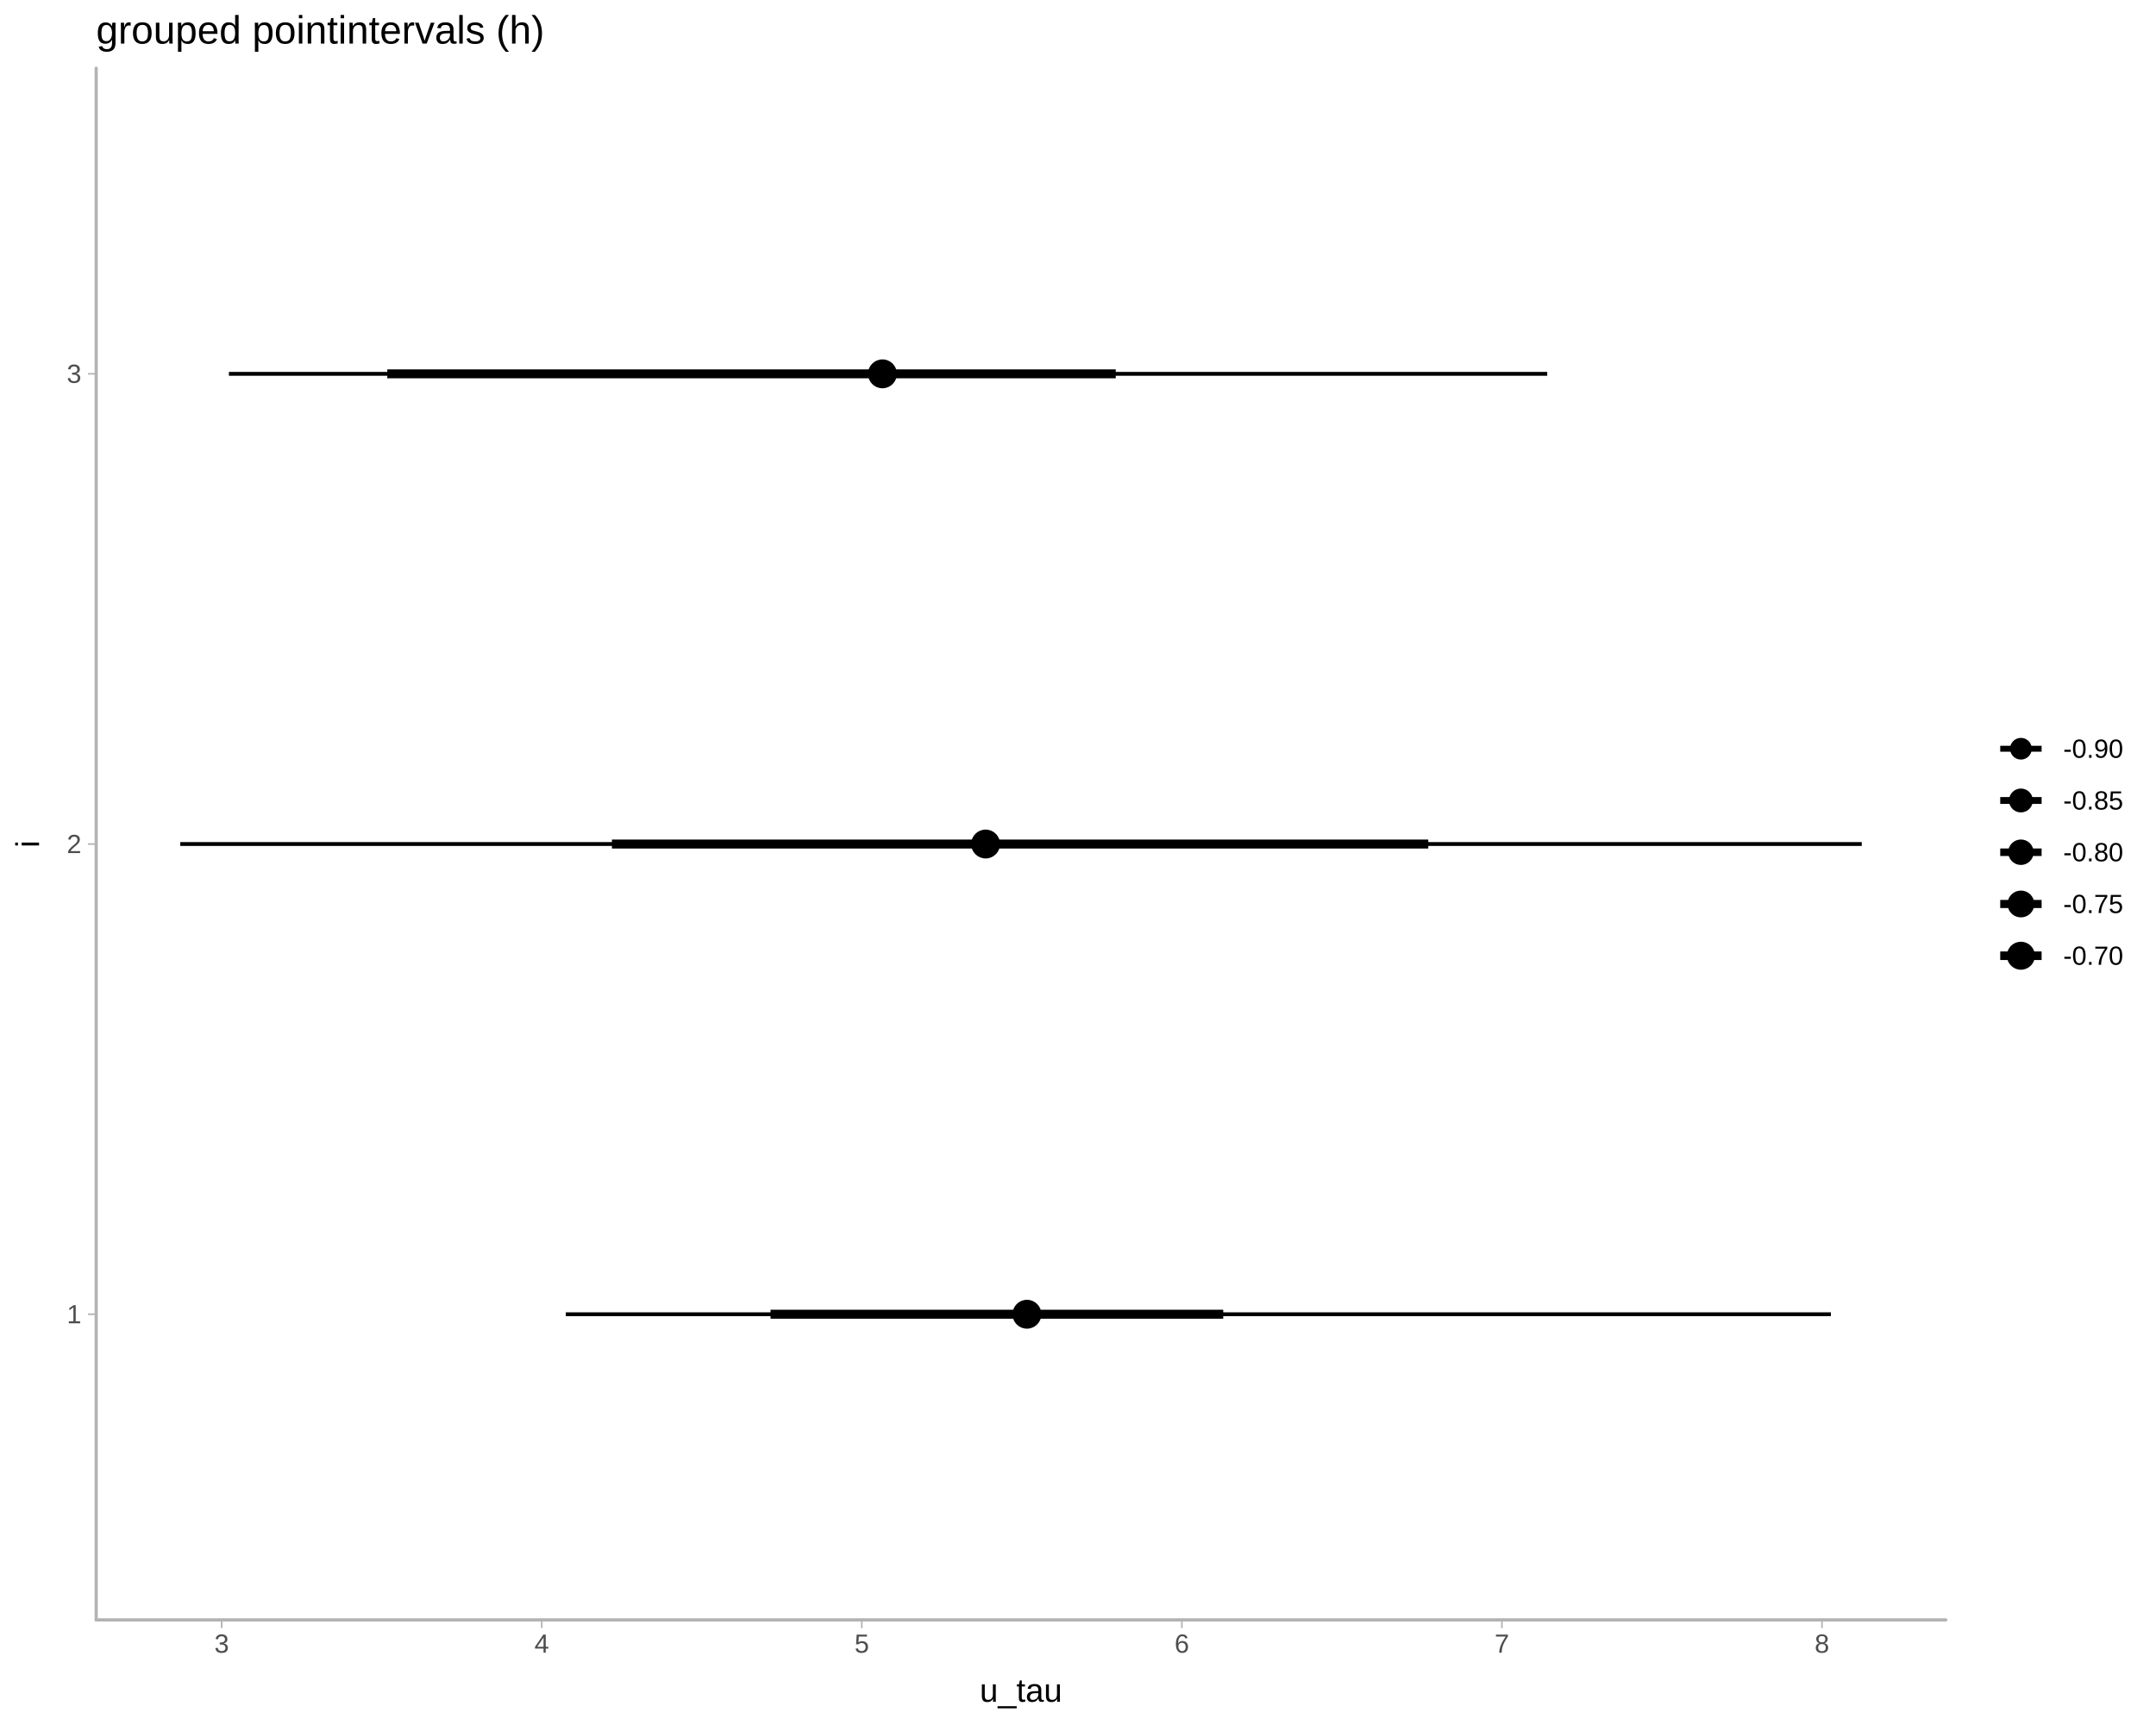
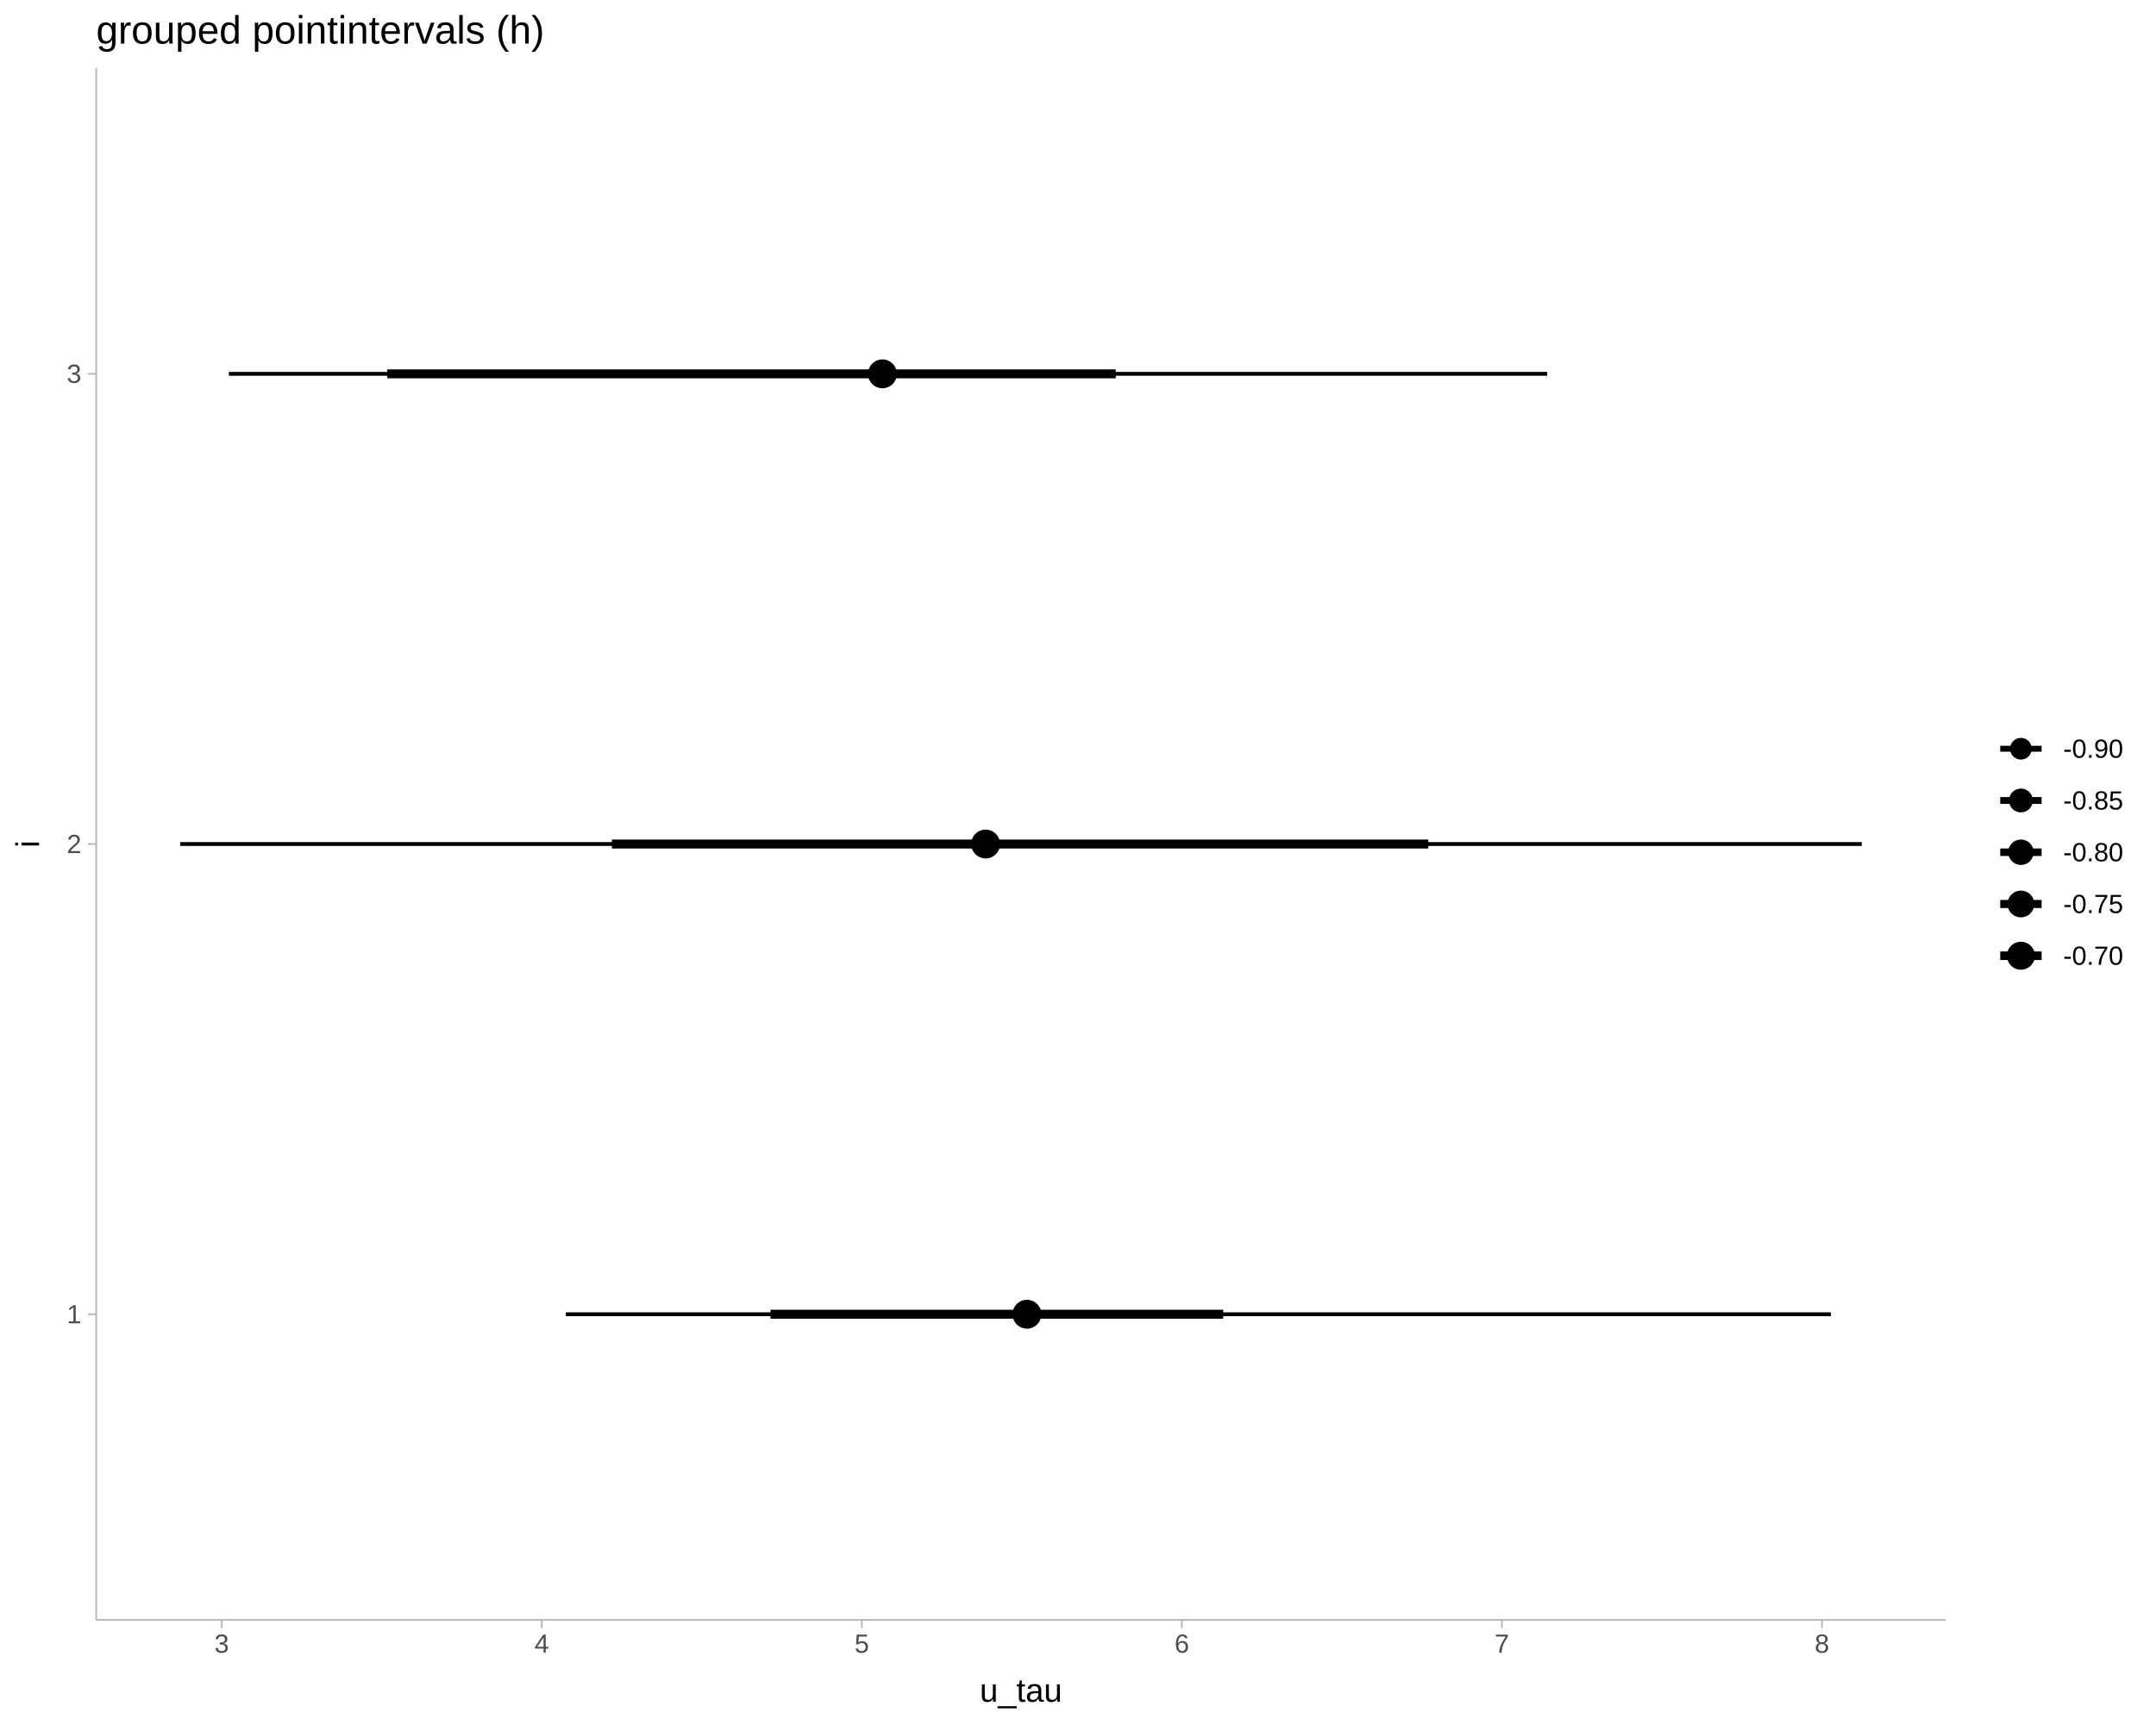
<svg xmlns="http://www.w3.org/2000/svg" viewBox="0 0 720.00 576.00">
  <defs>
    <style type="text/css">
    line, polyline, polygon, path, rect, circle {
      fill: none;
      stroke: #000000;
      stroke-linecap: round;
      stroke-linejoin: round;
      stroke-miterlimit: 10.00;
    }
  </style>
  </defs>
  <rect width="100%" height="100%" style="stroke: none; fill: #FFFFFF;" />
  <rect x="0.00" y="0.00" width="720.00" height="576.00" style="stroke-width: 1.07; stroke: #FFFFFF; fill: #FFFFFF;" />
  <defs>
    <clipPath id="cpMzIuMTJ8NjQ5LjgxfDU0MC45MHwyMi43Nw==">
      <rect x="32.12" y="22.77" width="617.69" height="518.13" />
    </clipPath>
  </defs>
  <rect x="32.12" y="22.77" width="617.69" height="518.13" style="stroke-width: 1.07; stroke: none; fill: #FFFFFF;" clip-path="url(#cpMzIuMTJ8NjQ5LjgxfDU0MC45MHwyMi43Nw==)" />
  <line x1="60.20" y1="281.83" x2="621.74" y2="281.83" style="stroke-width: 1.28; stroke-linecap: butt;" clip-path="url(#cpMzIuMTJ8NjQ5LjgxfDU0MC45MHwyMi43Nw==)" />
  <line x1="76.44" y1="124.83" x2="516.70" y2="124.83" style="stroke-width: 1.28; stroke-linecap: butt;" clip-path="url(#cpMzIuMTJ8NjQ5LjgxfDU0MC45MHwyMi43Nw==)" />
  <line x1="188.95" y1="438.84" x2="611.43" y2="438.84" style="stroke-width: 1.28; stroke-linecap: butt;" clip-path="url(#cpMzIuMTJ8NjQ5LjgxfDU0MC45MHwyMi43Nw==)" />
  <line x1="204.35" y1="281.83" x2="476.98" y2="281.83" style="stroke-width: 2.99; stroke-linecap: butt;" clip-path="url(#cpMzIuMTJ8NjQ5LjgxfDU0MC45MHwyMi43Nw==)" />
  <line x1="129.34" y1="124.83" x2="372.61" y2="124.83" style="stroke-width: 2.99; stroke-linecap: butt;" clip-path="url(#cpMzIuMTJ8NjQ5LjgxfDU0MC45MHwyMi43Nw==)" />
  <line x1="257.32" y1="438.84" x2="408.50" y2="438.84" style="stroke-width: 2.99; stroke-linecap: butt;" clip-path="url(#cpMzIuMTJ8NjQ5LjgxfDU0MC45MHwyMi43Nw==)" />
  <circle cx="329.15" cy="281.83" r="1.68pt" style="stroke-width: 1.06; fill: #000000;" clip-path="url(#cpMzIuMTJ8NjQ5LjgxfDU0MC45MHwyMi43Nw==)" />
  <circle cx="294.69" cy="124.83" r="1.68pt" style="stroke-width: 1.06; fill: #000000;" clip-path="url(#cpMzIuMTJ8NjQ5LjgxfDU0MC45MHwyMi43Nw==)" />
  <circle cx="342.95" cy="438.84" r="1.68pt" style="stroke-width: 1.06; fill: #000000;" clip-path="url(#cpMzIuMTJ8NjQ5LjgxfDU0MC45MHwyMi43Nw==)" />
  <circle cx="329.15" cy="281.83" r="3.22pt" style="stroke-width: 1.06; fill: #000000;" clip-path="url(#cpMzIuMTJ8NjQ5LjgxfDU0MC45MHwyMi43Nw==)" />
  <circle cx="294.69" cy="124.83" r="3.22pt" style="stroke-width: 1.06; fill: #000000;" clip-path="url(#cpMzIuMTJ8NjQ5LjgxfDU0MC45MHwyMi43Nw==)" />
  <circle cx="342.95" cy="438.84" r="3.22pt" style="stroke-width: 1.06; fill: #000000;" clip-path="url(#cpMzIuMTJ8NjQ5LjgxfDU0MC45MHwyMi43Nw==)" />
  <defs>
    <clipPath id="cpMC4wMHw3MjAuMDB8NTc2LjAwfDAuMDA=">
      <rect x="0.00" y="0.00" width="720.00" height="576.00" />
    </clipPath>
  </defs>
-   <polyline points="32.12,540.90 32.12,22.77 " style="stroke-width: 1.07; stroke: #B3B3B3;" clip-path="url(#cpMC4wMHw3MjAuMDB8NTc2LjAwfDAuMDA=)" />
+   <polyline points="32.12,540.90 32.12,22.77 " style="stroke-width: 0.53; stroke: #B3B3B3; stroke-linecap: butt;" clip-path="url(#cpMC4wMHw3MjAuMDB8NTc2LjAwfDAuMDA=)" />
  <g clip-path="url(#cpMC4wMHw3MjAuMDB8NTc2LjAwfDAuMDA=)">
    <text x="22.30" y="441.86" style="font-size: 8.80px; fill: #4D4D4D; font-family: Liberation Sans;" textLength="4.89px" lengthAdjust="spacingAndGlyphs">1</text>
  </g>
  <g clip-path="url(#cpMC4wMHw3MjAuMDB8NTc2LjAwfDAuMDA=)">
    <text x="22.30" y="284.86" style="font-size: 8.80px; fill: #4D4D4D; font-family: Liberation Sans;" textLength="4.89px" lengthAdjust="spacingAndGlyphs">2</text>
  </g>
  <g clip-path="url(#cpMC4wMHw3MjAuMDB8NTc2LjAwfDAuMDA=)">
    <text x="22.30" y="127.85" style="font-size: 8.80px; fill: #4D4D4D; font-family: Liberation Sans;" textLength="4.89px" lengthAdjust="spacingAndGlyphs">3</text>
  </g>
  <polyline points="29.38,438.84 32.12,438.84 " style="stroke-width: 0.53; stroke: #B3B3B3; stroke-linecap: butt;" clip-path="url(#cpMC4wMHw3MjAuMDB8NTc2LjAwfDAuMDA=)" />
  <polyline points="29.38,281.83 32.12,281.83 " style="stroke-width: 0.53; stroke: #B3B3B3; stroke-linecap: butt;" clip-path="url(#cpMC4wMHw3MjAuMDB8NTc2LjAwfDAuMDA=)" />
  <polyline points="29.38,124.83 32.12,124.83 " style="stroke-width: 0.53; stroke: #B3B3B3; stroke-linecap: butt;" clip-path="url(#cpMC4wMHw3MjAuMDB8NTc2LjAwfDAuMDA=)" />
-   <polyline points="32.12,540.90 649.81,540.90 " style="stroke-width: 1.07; stroke: #B3B3B3;" clip-path="url(#cpMC4wMHw3MjAuMDB8NTc2LjAwfDAuMDA=)" />
+   <polyline points="32.12,540.90 649.81,540.90 " style="stroke-width: 0.53; stroke: #B3B3B3; stroke-linecap: butt;" clip-path="url(#cpMC4wMHw3MjAuMDB8NTc2LjAwfDAuMDA=)" />
  <polyline points="74.04,543.64 74.04,540.90 " style="stroke-width: 0.53; stroke: #B3B3B3; stroke-linecap: butt;" clip-path="url(#cpMC4wMHw3MjAuMDB8NTc2LjAwfDAuMDA=)" />
  <polyline points="180.92,543.64 180.92,540.90 " style="stroke-width: 0.53; stroke: #B3B3B3; stroke-linecap: butt;" clip-path="url(#cpMC4wMHw3MjAuMDB8NTc2LjAwfDAuMDA=)" />
  <polyline points="287.80,543.64 287.80,540.90 " style="stroke-width: 0.53; stroke: #B3B3B3; stroke-linecap: butt;" clip-path="url(#cpMC4wMHw3MjAuMDB8NTc2LjAwfDAuMDA=)" />
  <polyline points="394.68,543.64 394.68,540.90 " style="stroke-width: 0.53; stroke: #B3B3B3; stroke-linecap: butt;" clip-path="url(#cpMC4wMHw3MjAuMDB8NTc2LjAwfDAuMDA=)" />
  <polyline points="501.56,543.64 501.56,540.90 " style="stroke-width: 0.53; stroke: #B3B3B3; stroke-linecap: butt;" clip-path="url(#cpMC4wMHw3MjAuMDB8NTc2LjAwfDAuMDA=)" />
  <polyline points="608.45,543.64 608.45,540.90 " style="stroke-width: 0.53; stroke: #B3B3B3; stroke-linecap: butt;" clip-path="url(#cpMC4wMHw3MjAuMDB8NTc2LjAwfDAuMDA=)" />
  <g clip-path="url(#cpMC4wMHw3MjAuMDB8NTc2LjAwfDAuMDA=)">
    <text x="71.59" y="551.87" style="font-size: 8.80px; fill: #4D4D4D; font-family: Liberation Sans;" textLength="4.89px" lengthAdjust="spacingAndGlyphs">3</text>
  </g>
  <g clip-path="url(#cpMC4wMHw3MjAuMDB8NTc2LjAwfDAuMDA=)">
    <text x="178.47" y="551.87" style="font-size: 8.80px; fill: #4D4D4D; font-family: Liberation Sans;" textLength="4.89px" lengthAdjust="spacingAndGlyphs">4</text>
  </g>
  <g clip-path="url(#cpMC4wMHw3MjAuMDB8NTc2LjAwfDAuMDA=)">
    <text x="285.36" y="551.87" style="font-size: 8.80px; fill: #4D4D4D; font-family: Liberation Sans;" textLength="4.89px" lengthAdjust="spacingAndGlyphs">5</text>
  </g>
  <g clip-path="url(#cpMC4wMHw3MjAuMDB8NTc2LjAwfDAuMDA=)">
    <text x="392.24" y="551.87" style="font-size: 8.80px; fill: #4D4D4D; font-family: Liberation Sans;" textLength="4.89px" lengthAdjust="spacingAndGlyphs">6</text>
  </g>
  <g clip-path="url(#cpMC4wMHw3MjAuMDB8NTc2LjAwfDAuMDA=)">
    <text x="499.12" y="551.87" style="font-size: 8.80px; fill: #4D4D4D; font-family: Liberation Sans;" textLength="4.89px" lengthAdjust="spacingAndGlyphs">7</text>
  </g>
  <g clip-path="url(#cpMC4wMHw3MjAuMDB8NTc2LjAwfDAuMDA=)">
    <text x="606.00" y="551.87" style="font-size: 8.80px; fill: #4D4D4D; font-family: Liberation Sans;" textLength="4.89px" lengthAdjust="spacingAndGlyphs">8</text>
  </g>
  <g clip-path="url(#cpMC4wMHw3MjAuMDB8NTc2LjAwfDAuMDA=)">
    <text x="327.18" y="568.24" style="font-size: 11.00px; font-family: Liberation Sans;" textLength="27.56px" lengthAdjust="spacingAndGlyphs">u_tau</text>
  </g>
  <g clip-path="url(#cpMC4wMHw3MjAuMDB8NTc2LjAwfDAuMDA=)">
    <text transform="translate(13.04,283.05) rotate(-90)" style="font-size: 11.00px; font-family: Liberation Sans;" textLength="2.44px" lengthAdjust="spacingAndGlyphs">i</text>
  </g>
  <rect x="660.77" y="230.41" width="53.75" height="102.84" style="stroke-width: 1.07; stroke: none; fill: #FFFFFF;" clip-path="url(#cpMC4wMHw3MjAuMDB8NTc2LjAwfDAuMDA=)" />
  <rect x="666.25" y="241.37" width="17.28" height="17.28" style="stroke-width: 1.07; stroke: none; fill: #FFFFFF;" clip-path="url(#cpMC4wMHw3MjAuMDB8NTc2LjAwfDAuMDA=)" />
  <line x1="667.98" y1="250.01" x2="681.80" y2="250.01" style="stroke-width: 1.99; stroke-linecap: butt;" clip-path="url(#cpMC4wMHw3MjAuMDB8NTc2LjAwfDAuMDA=)" />
  <circle cx="674.89" cy="250.01" r="2.32pt" style="stroke-width: 1.06; fill: #000000;" clip-path="url(#cpMC4wMHw3MjAuMDB8NTc2LjAwfDAuMDA=)" />
  <rect x="666.25" y="258.65" width="17.28" height="17.28" style="stroke-width: 1.07; stroke: none; fill: #FFFFFF;" clip-path="url(#cpMC4wMHw3MjAuMDB8NTc2LjAwfDAuMDA=)" />
  <line x1="667.98" y1="267.29" x2="681.80" y2="267.29" style="stroke-width: 2.28; stroke-linecap: butt;" clip-path="url(#cpMC4wMHw3MjAuMDB8NTc2LjAwfDAuMDA=)" />
  <circle cx="674.89" cy="267.29" r="2.59pt" style="stroke-width: 1.06; fill: #000000;" clip-path="url(#cpMC4wMHw3MjAuMDB8NTc2LjAwfDAuMDA=)" />
  <rect x="666.25" y="275.93" width="17.28" height="17.28" style="stroke-width: 1.07; stroke: none; fill: #FFFFFF;" clip-path="url(#cpMC4wMHw3MjAuMDB8NTc2LjAwfDAuMDA=)" />
  <line x1="667.98" y1="284.57" x2="681.80" y2="284.57" style="stroke-width: 2.51; stroke-linecap: butt;" clip-path="url(#cpMC4wMHw3MjAuMDB8NTc2LjAwfDAuMDA=)" />
  <circle cx="674.89" cy="284.57" r="2.79pt" style="stroke-width: 1.06; fill: #000000;" clip-path="url(#cpMC4wMHw3MjAuMDB8NTc2LjAwfDAuMDA=)" />
  <rect x="666.25" y="293.21" width="17.28" height="17.28" style="stroke-width: 1.07; stroke: none; fill: #FFFFFF;" clip-path="url(#cpMC4wMHw3MjAuMDB8NTc2LjAwfDAuMDA=)" />
  <line x1="667.98" y1="301.85" x2="681.80" y2="301.85" style="stroke-width: 2.70; stroke-linecap: butt;" clip-path="url(#cpMC4wMHw3MjAuMDB8NTc2LjAwfDAuMDA=)" />
  <circle cx="674.89" cy="301.85" r="2.96pt" style="stroke-width: 1.06; fill: #000000;" clip-path="url(#cpMC4wMHw3MjAuMDB8NTc2LjAwfDAuMDA=)" />
  <rect x="666.25" y="310.49" width="17.28" height="17.28" style="stroke-width: 1.07; stroke: none; fill: #FFFFFF;" clip-path="url(#cpMC4wMHw3MjAuMDB8NTc2LjAwfDAuMDA=)" />
  <line x1="667.98" y1="319.13" x2="681.80" y2="319.13" style="stroke-width: 2.87; stroke-linecap: butt;" clip-path="url(#cpMC4wMHw3MjAuMDB8NTc2LjAwfDAuMDA=)" />
  <circle cx="674.89" cy="319.13" r="3.11pt" style="stroke-width: 1.06; fill: #000000;" clip-path="url(#cpMC4wMHw3MjAuMDB8NTc2LjAwfDAuMDA=)" />
  <g clip-path="url(#cpMC4wMHw3MjAuMDB8NTc2LjAwfDAuMDA=)">
    <text x="689.01" y="253.04" style="font-size: 8.80px; font-family: Liberation Sans;" textLength="20.03px" lengthAdjust="spacingAndGlyphs">-0.90</text>
  </g>
  <g clip-path="url(#cpMC4wMHw3MjAuMDB8NTc2LjAwfDAuMDA=)">
    <text x="689.01" y="270.32" style="font-size: 8.80px; font-family: Liberation Sans;" textLength="20.03px" lengthAdjust="spacingAndGlyphs">-0.85</text>
  </g>
  <g clip-path="url(#cpMC4wMHw3MjAuMDB8NTc2LjAwfDAuMDA=)">
    <text x="689.01" y="287.60" style="font-size: 8.80px; font-family: Liberation Sans;" textLength="20.03px" lengthAdjust="spacingAndGlyphs">-0.80</text>
  </g>
  <g clip-path="url(#cpMC4wMHw3MjAuMDB8NTc2LjAwfDAuMDA=)">
    <text x="689.01" y="304.88" style="font-size: 8.80px; font-family: Liberation Sans;" textLength="20.03px" lengthAdjust="spacingAndGlyphs">-0.75</text>
  </g>
  <g clip-path="url(#cpMC4wMHw3MjAuMDB8NTc2LjAwfDAuMDA=)">
    <text x="689.01" y="322.16" style="font-size: 8.80px; font-family: Liberation Sans;" textLength="20.03px" lengthAdjust="spacingAndGlyphs">-0.70</text>
  </g>
  <g clip-path="url(#cpMC4wMHw3MjAuMDB8NTc2LjAwfDAuMDA=)">
    <text x="32.12" y="14.56" style="font-size: 13.20px; font-family: Liberation Sans;" textLength="149.45px" lengthAdjust="spacingAndGlyphs">grouped pointintervals (h)</text>
  </g>
</svg>
